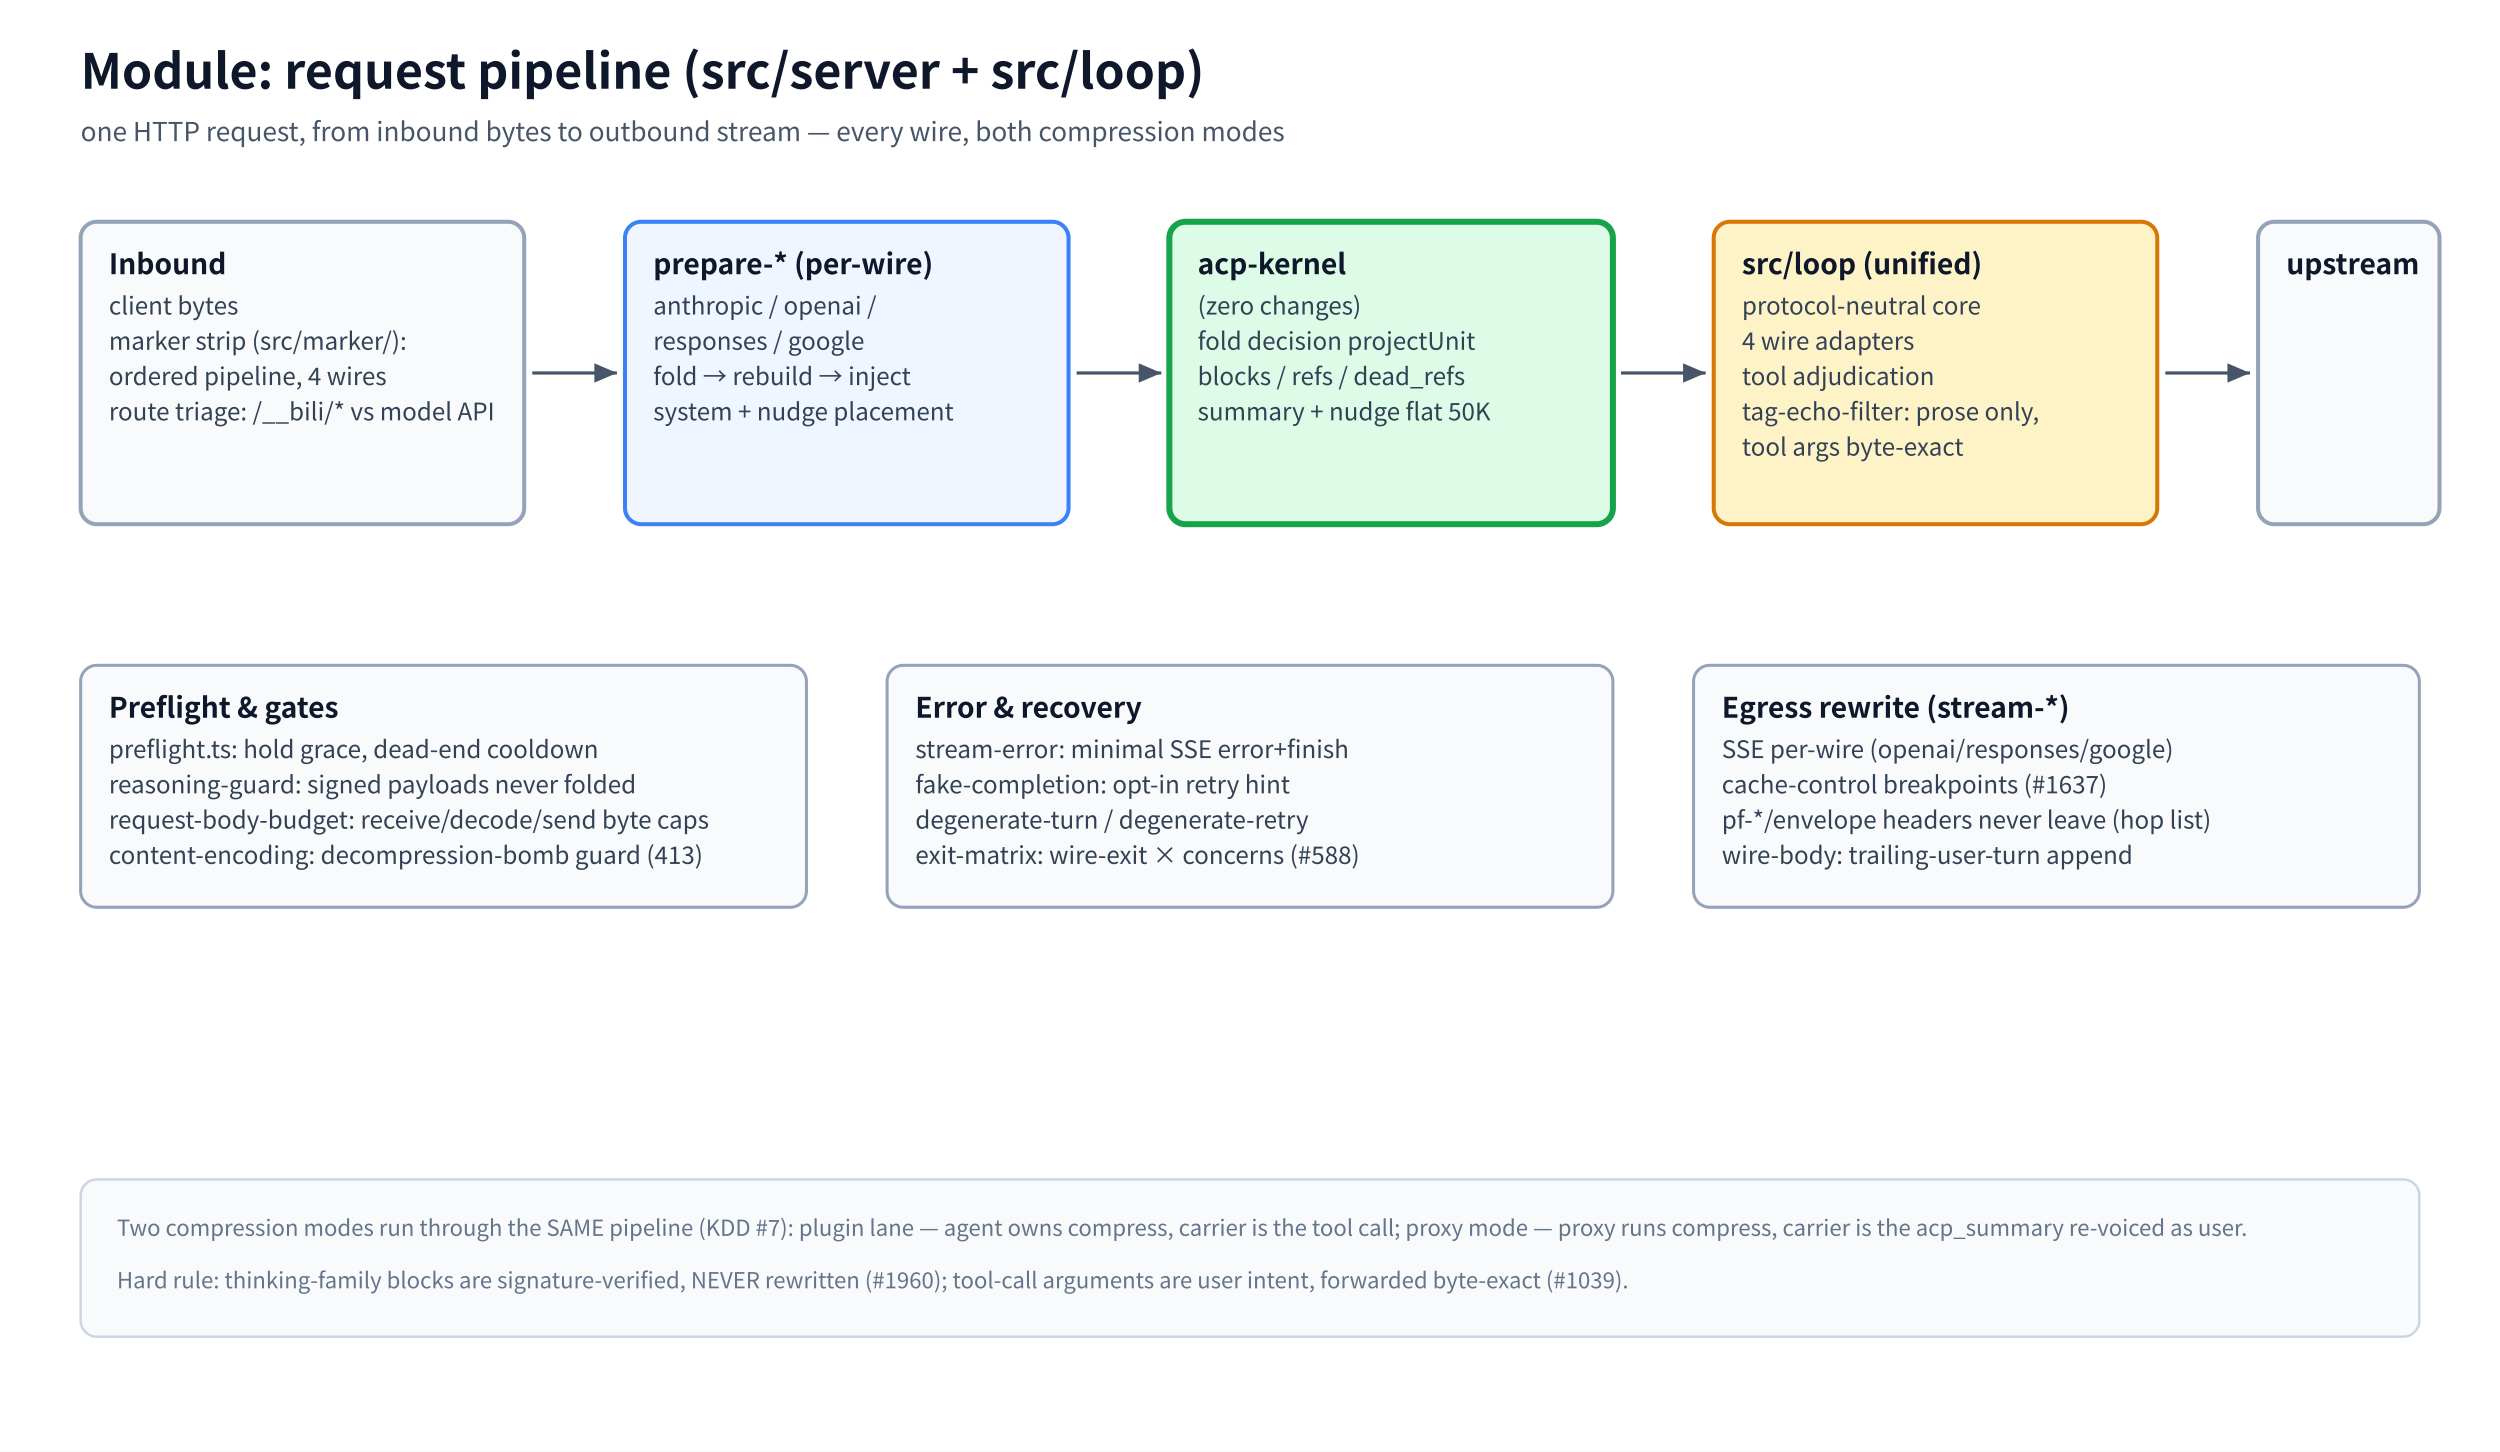
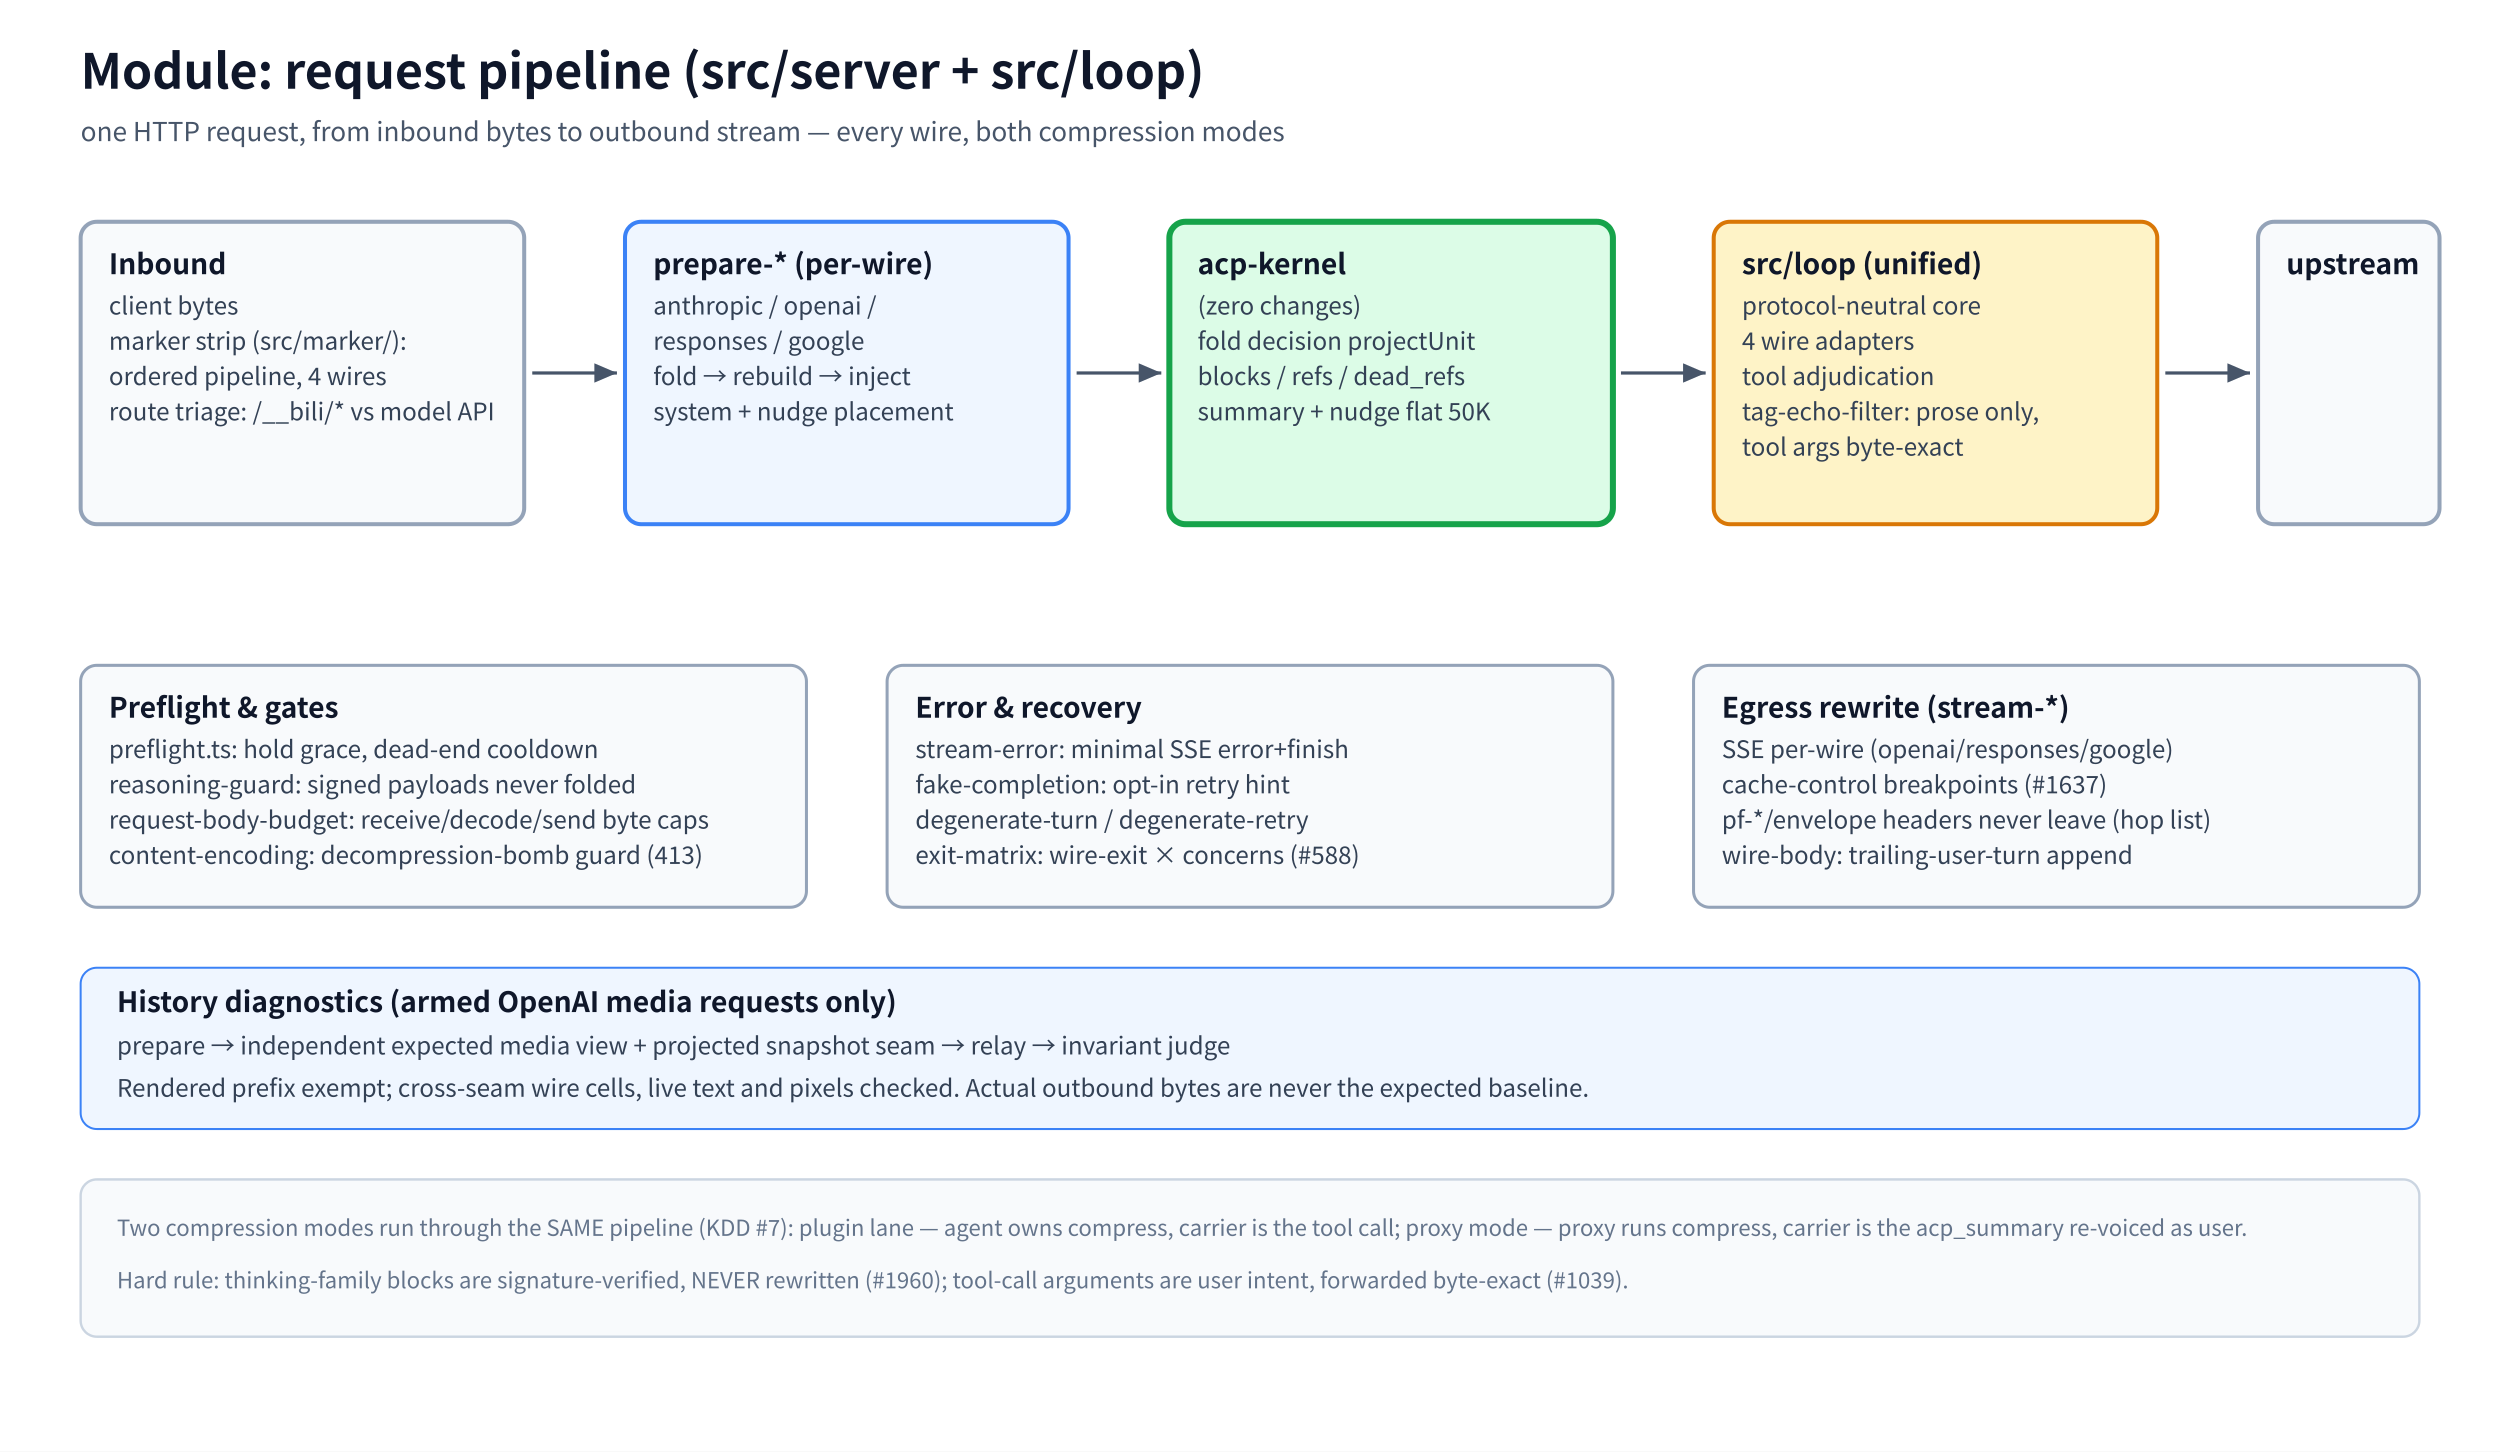
<svg xmlns="http://www.w3.org/2000/svg" width="1240" height="720" viewBox="0 0 1240 720">
  <style>text{font-family:'Noto Sans CJK SC','Droid Sans Fallback',sans-serif;}.tt{font-size:24px;font-weight:700;fill:#0f172a;}.sub{font-size:13px;fill:#475569;}.h{font-size:14px;font-weight:700;fill:#0f172a;}.b{font-size:12px;fill:#334155;}.s{font-size:11px;fill:#64748b;}.leg{font-size:11.5px;fill:#475569;}.warn{font-size:12px;fill:#b91c1c;}.num{font-size:11px;font-weight:700;fill:#fff;}</style>
  <defs>
    <marker id="ar" markerWidth="8" markerHeight="8" refX="7" refY="3" orient="auto">
      <path d="M0,0 L7,3 L0,6 z" fill="#475569" />
    </marker>
    <marker id="argr" markerWidth="8" markerHeight="8" refX="7" refY="3" orient="auto">
      <path d="M0,0 L7,3 L0,6 z" fill="#059669" />
    </marker>
  </defs>
  <rect width="1240" height="720" fill="#ffffff" />
  <rect x="40" y="110" width="220" height="150" rx="8" fill="#f8fafc" stroke="#94a3b8" stroke-width="2" />
  <rect x="310" y="110" width="220" height="150" rx="8" fill="#eff6ff" stroke="#3b82f6" stroke-width="2" />
  <rect x="580" y="110" width="220" height="150" rx="8" fill="#dcfce7" stroke="#16a34a" stroke-width="3" />
  <rect x="850" y="110" width="220" height="150" rx="8" fill="#fef3c7" stroke="#d97706" stroke-width="2" />
  <rect x="1120" y="110" width="90" height="150" rx="8" fill="#f8fafc" stroke="#94a3b8" stroke-width="2" />
  <rect x="40" y="330" width="360" height="120" rx="8" fill="#f8fafc" stroke="#94a3b8" stroke-width="1.5" />
  <rect x="440" y="330" width="360" height="120" rx="8" fill="#f8fafc" stroke="#94a3b8" stroke-width="1.5" />
  <rect x="840" y="330" width="360" height="120" rx="8" fill="#f8fafc" stroke="#94a3b8" stroke-width="1.5" />
  <rect x="40" y="585" width="1160" height="78" rx="8" fill="#f8fafc" stroke="#cbd5e1" stroke-width="1.2" />
  <line x1="264" y1="185" x2="306" y2="185" stroke="#475569" stroke-width="1.6" marker-end="url(#ar)" />
  <line x1="534" y1="185" x2="576" y2="185" stroke="#475569" stroke-width="1.6" marker-end="url(#ar)" />
  <line x1="804" y1="185" x2="846" y2="185" stroke="#475569" stroke-width="1.6" marker-end="url(#ar)" />
  <line x1="1074" y1="185" x2="1116" y2="185" stroke="#475569" stroke-width="1.6" marker-end="url(#ar)" />
  <text x="40" y="44" class="tt">Module: request pipeline (src/server + src/loop)</text>
  <text x="40" y="70" class="sub">one HTTP request, from inbound bytes to outbound stream — every wire, both compression modes</text>
  <text x="54" y="136" class="h">Inbound</text>
  <text x="54" y="156" class="b">client bytes</text>
  <text x="54" y="173.5" class="b">marker strip (src/marker/):</text>
  <text x="54" y="191" class="b">ordered pipeline, 4 wires</text>
  <text x="54" y="208.5" class="b">route triage: /__bili/* vs model API</text>
  <text x="324" y="136" class="h">prepare-* (per-wire)</text>
  <text x="324" y="156" class="b">anthropic / openai /</text>
  <text x="324" y="173.5" class="b">responses / google</text>
  <text x="324" y="191" class="b">fold → rebuild → inject</text>
  <text x="324" y="208.5" class="b">system + nudge placement</text>
  <text x="594" y="136" class="h">acp-kernel</text>
  <text x="594" y="156" class="b">(zero changes)</text>
  <text x="594" y="173.5" class="b">fold decision projectUnit</text>
  <text x="594" y="191" class="b">blocks / refs / dead_refs</text>
  <text x="594" y="208.5" class="b">summary + nudge flat 50K</text>
  <text x="864" y="136" class="h">src/loop (unified)</text>
  <text x="864" y="156" class="b">protocol-neutral core</text>
  <text x="864" y="173.5" class="b">4 wire adapters</text>
  <text x="864" y="191" class="b">tool adjudication</text>
  <text x="864" y="208.5" class="b">tag-echo-filter: prose only,</text>
  <text x="864" y="226" class="b">tool args byte-exact</text>
  <text x="1134" y="136" class="h">upstream</text>
  <text x="1134" y="156" class="b" />
  <text x="54" y="356" class="h">Preflight &amp; gates</text>
  <text x="54" y="376" class="b">preflight.ts: hold grace, dead-end cooldown</text>
  <text x="54" y="393.5" class="b">reasoning-guard: signed payloads never folded</text>
  <text x="54" y="411" class="b">request-body-budget: receive/decode/send byte caps</text>
  <text x="54" y="428.5" class="b">content-encoding: decompression-bomb guard (413)</text>
  <text x="454" y="356" class="h">Error &amp; recovery</text>
  <text x="454" y="376" class="b">stream-error: minimal SSE error+finish</text>
  <text x="454" y="393.5" class="b">fake-completion: opt-in retry hint</text>
  <text x="454" y="411" class="b">degenerate-turn / degenerate-retry</text>
  <text x="454" y="428.5" class="b">exit-matrix: wire-exit × concerns (#588)</text>
  <text x="854" y="356" class="h">Egress rewrite (stream-*)</text>
  <text x="854" y="376" class="b">SSE per-wire (openai/responses/google)</text>
  <text x="854" y="393.5" class="b">cache-control breakpoints (#1637)</text>
  <text x="854" y="411" class="b">pf-*/envelope headers never leave (hop list)</text>
  <text x="854" y="428.5" class="b">wire-body: trailing-user-turn append</text>
  <text x="58" y="613" class="s">Two compression modes run through the SAME pipeline (KDD #7): plugin lane — agent owns compress, carrier is the tool call; proxy mode — proxy runs compress, carrier is the acp_summary re-voiced as user.</text>
  <text x="58" y="639" class="s">Hard rule: thinking-family blocks are signature-verified, NEVER rewritten (#1960); tool-call arguments are user intent, forwarded byte-exact (#1039).</text>
+   <rect x="40" y="480" width="1160" height="80" rx="8" fill="#eff6ff" stroke="#3b82f6" />
+   <text x="58" y="502" class="h">History diagnostics (armed OpenAI media requests only)</text>
+   <text x="58" y="523" class="b">prepare → independent expected media view + projected snapshot seam → relay → invariant judge</text>
+   <text x="58" y="544" class="b">Rendered prefix exempt; cross-seam wire cells, live text and pixels checked. Actual outbound bytes are never the expected baseline.</text>
</svg>
